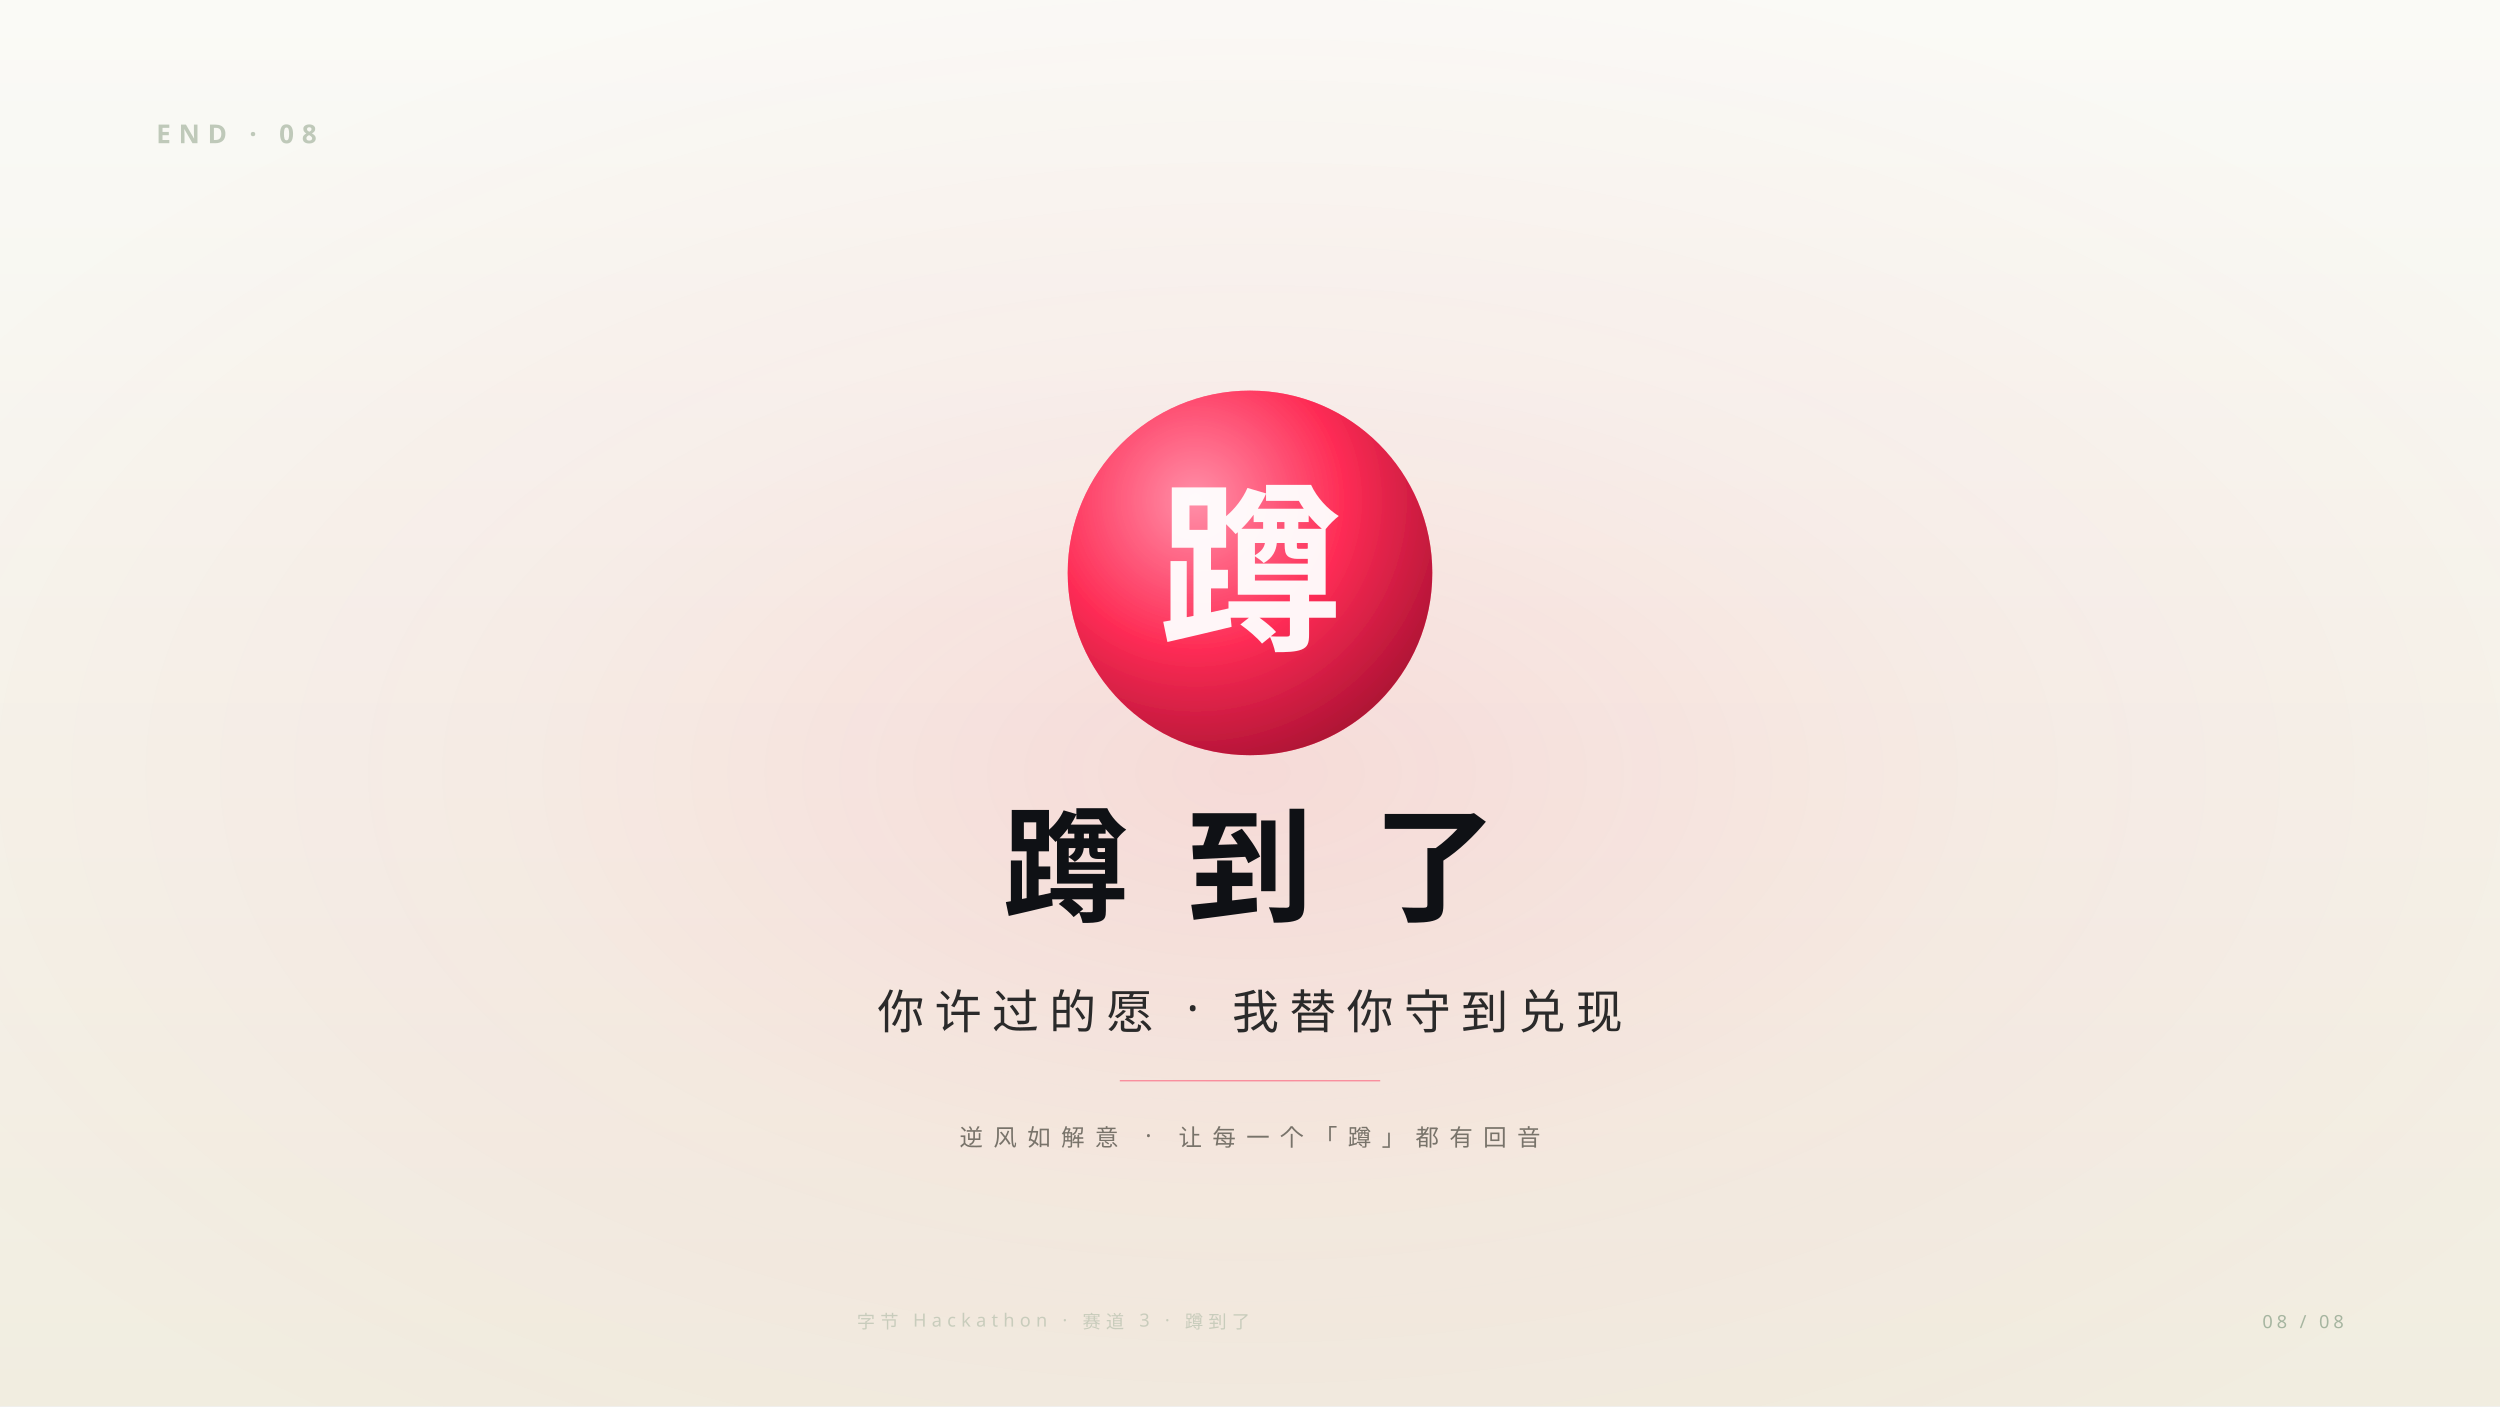
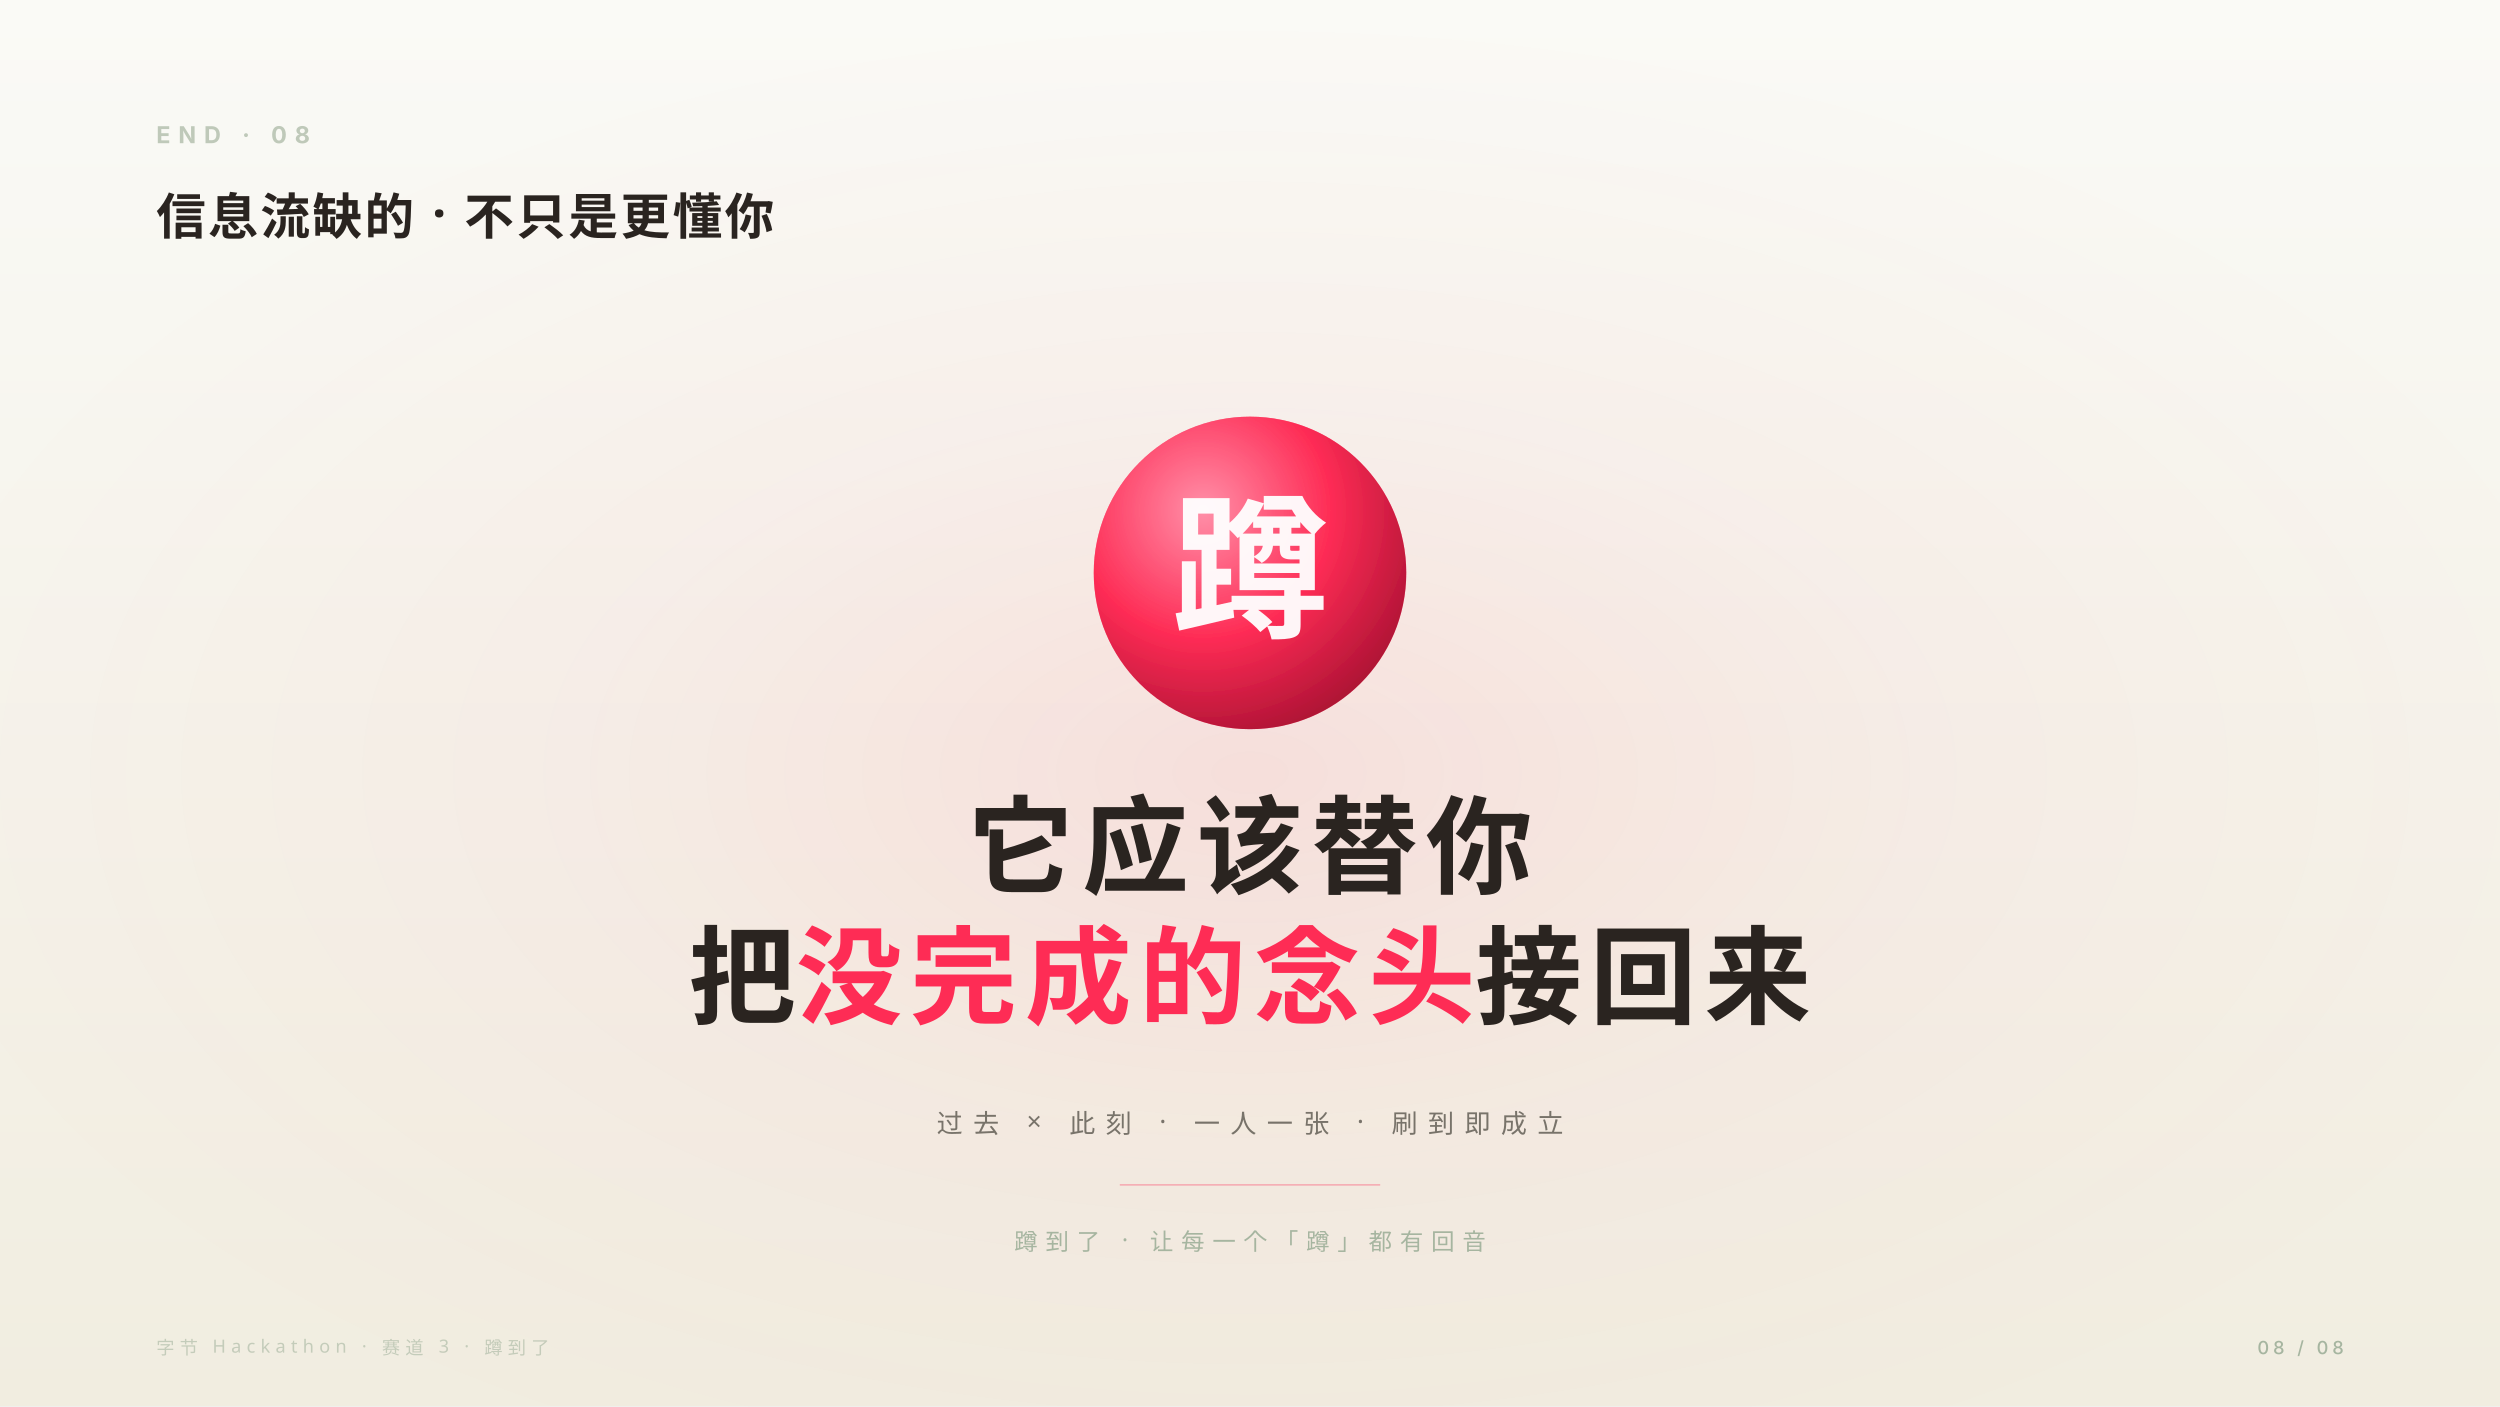
<svg xmlns="http://www.w3.org/2000/svg" viewBox="0 0 1920 1080" width="1920" height="1080" preserveAspectRatio="xMidYMid meet">
  <defs>
    <linearGradient id="paper" x1="0" y1="0" x2="0" y2="1">
      <stop offset="0" stop-color="#FAFAF6" />
      <stop offset="1" stop-color="#F1EDE0" />
    </linearGradient>
-     <radialGradient id="ambient" cx="0.5" cy="0.55" r="0.6">
-       <stop offset="0" stop-color="#FE2C55" stop-opacity="0.12" />
-       <stop offset="0.5" stop-color="#FE2C55" stop-opacity="0.04" />
+     <radialGradient id="ambient" cx="0.5" cy="0.55" r="0.55">
+       <stop offset="0" stop-color="#FE2C55" stop-opacity="0.1" />
+       <stop offset="0.5" stop-color="#FE2C55" stop-opacity="0.03" />
      <stop offset="1" stop-color="#FE2C55" stop-opacity="0" />
    </radialGradient>
    <radialGradient id="seal" cx="0.35" cy="0.3" r="0.82">
      <stop offset="0" stop-color="#FF8FA8" />
      <stop offset="0.5" stop-color="#FE2C55" />
      <stop offset="1" stop-color="#9E0E2E" />
    </radialGradient>
    <filter id="sealGlow" x="-80%" y="-80%" width="260%" height="260%">
-       <feGaussianBlur in="SourceAlpha" stdDeviation="14" />
-       <feFlood flood-color="#FE2C55" flood-opacity="0.55" />
+       <feGaussianBlur in="SourceAlpha" stdDeviation="12" />
+       <feFlood flood-color="#FE2C55" flood-opacity="0.5" />
      <feComposite in2="SourceAlpha" operator="in" />
      <feMerge>
        <feMergeNode />
        <feMergeNode in="SourceGraphic" />
      </feMerge>
    </filter>
    <filter id="grain">
      <feTurbulence type="fractalNoise" baseFrequency="0.85" numOctaves="2" />
      <feColorMatrix values="0 0 0 0 0  0 0 0 0 0  0 0 0 0 0  0 0 0 0.04 0" />
      <feComposite in2="SourceGraphic" operator="in" />
    </filter>
  </defs>
  <rect width="1920" height="1080" fill="url(#paper)" />
  <rect width="1920" height="1080" fill="url(#ambient)" />
  <rect width="1920" height="1080" fill="#FFFFFF" opacity="0.02" filter="url(#grain)" />
-   <text x="120" y="110" font-size="20" fill="#A6B5A0" opacity="0.7" font-family="'Noto Sans SC',sans-serif" font-weight="600" letter-spacing="6">END · 08</text>
+   <text x="120" y="110" font-size="18" fill="#A6B5A0" opacity="0.7" font-family="'Inter',sans-serif" font-weight="700" letter-spacing="6">END · 08</text>
+   <text x="120" y="180" font-size="38" fill="#2A2420" font-family="'Noto Sans SC','PingFang SC',sans-serif" font-weight="600" letter-spacing="2">信息流缺的 · 不只是更懂你</text>
  <g transform="translate(960, 440)" filter="url(#sealGlow)">
-     <circle r="140" fill="url(#seal)" />
-     <text y="48" text-anchor="middle" font-size="140" font-weight="900" fill="#FFFFFF" font-family="'Noto Sans SC','PingFang SC',sans-serif" opacity="0.95">蹲</text>
+     <circle r="120" fill="url(#seal)" />
+     <text y="40" text-anchor="middle" font-size="120" font-weight="900" fill="#FFFFFF" font-family="'Noto Sans SC','PingFang SC',sans-serif" opacity="0.95">蹲</text>
  </g>
-   <text x="960" y="700" text-anchor="middle" font-size="96" fill="#0F1115" font-family="'Noto Sans SC','PingFang SC',sans-serif" font-weight="900" letter-spacing="12">蹲 到 了</text>
-   <text x="960" y="790" text-anchor="middle" font-size="36" fill="#2A2A2A" font-family="'Noto Sans SC','PingFang SC',sans-serif" font-weight="500" letter-spacing="8">你许过的愿 · 我替你守到兑现</text>
-   <line x1="860" y1="830" x2="1060" y2="830" stroke="#FE2C55" stroke-width="1" stroke-opacity="0.5" />
-   <text x="960" y="880" text-anchor="middle" font-size="18" fill="#78736A" font-family="'Noto Sans SC','PingFang SC',sans-serif" font-weight="400" letter-spacing="8">逆风如解意 · 让每一个「蹲」都有回音</text>
-   <text x="960" y="1020" text-anchor="end" font-size="14" fill="#A6B5A0" opacity="0.55" font-family="'Noto Sans SC',sans-serif" font-weight="400" letter-spacing="4">字节 Hackathon · 赛道 3 · 蹲到了</text>
-   <text x="1800" y="1020" text-anchor="end" font-size="14" fill="#A6B5A0" font-family="'Noto Sans SC',sans-serif" font-weight="500" letter-spacing="3">08 / 08</text>
+   <text x="960" y="680" text-anchor="middle" font-size="82" fill="#2A2420" font-family="'Noto Sans SC','PingFang SC',sans-serif" font-weight="900" letter-spacing="6">它应该替你</text>
+   <text x="960" y="780" text-anchor="middle" font-size="82" fill="#2A2420" font-family="'Noto Sans SC','PingFang SC',sans-serif" font-weight="900" letter-spacing="6">把<tspan fill="#FE2C55">没完成的念头</tspan>接回来</text>
+   <text x="960" y="870" text-anchor="middle" font-size="20" fill="#78736A" font-family="'Noto Sans SC','PingFang SC',sans-serif" font-weight="500" letter-spacing="8">过去 × 此刻 · 一人一张 · 刷到即成立</text>
+   <line x1="860" y1="910" x2="1060" y2="910" stroke="#FE2C55" stroke-width="1" stroke-opacity="0.4" />
+   <text x="960" y="960" text-anchor="middle" font-size="18" fill="#A6B5A0" font-family="'Noto Sans SC','PingFang SC',sans-serif" font-weight="400" letter-spacing="6">蹲到了 · 让每一个「蹲」都有回音</text>
+   <text x="120" y="1040" font-size="14" fill="#A6B5A0" opacity="0.6" font-family="'Noto Sans SC',sans-serif" font-weight="400" letter-spacing="4">字节 Hackathon · 赛道 3 · 蹲到了</text>
+   <text x="1800" y="1040" text-anchor="end" font-size="14" fill="#A6B5A0" font-family="'Inter',sans-serif" font-weight="500" letter-spacing="3">08 / 08</text>
</svg>
